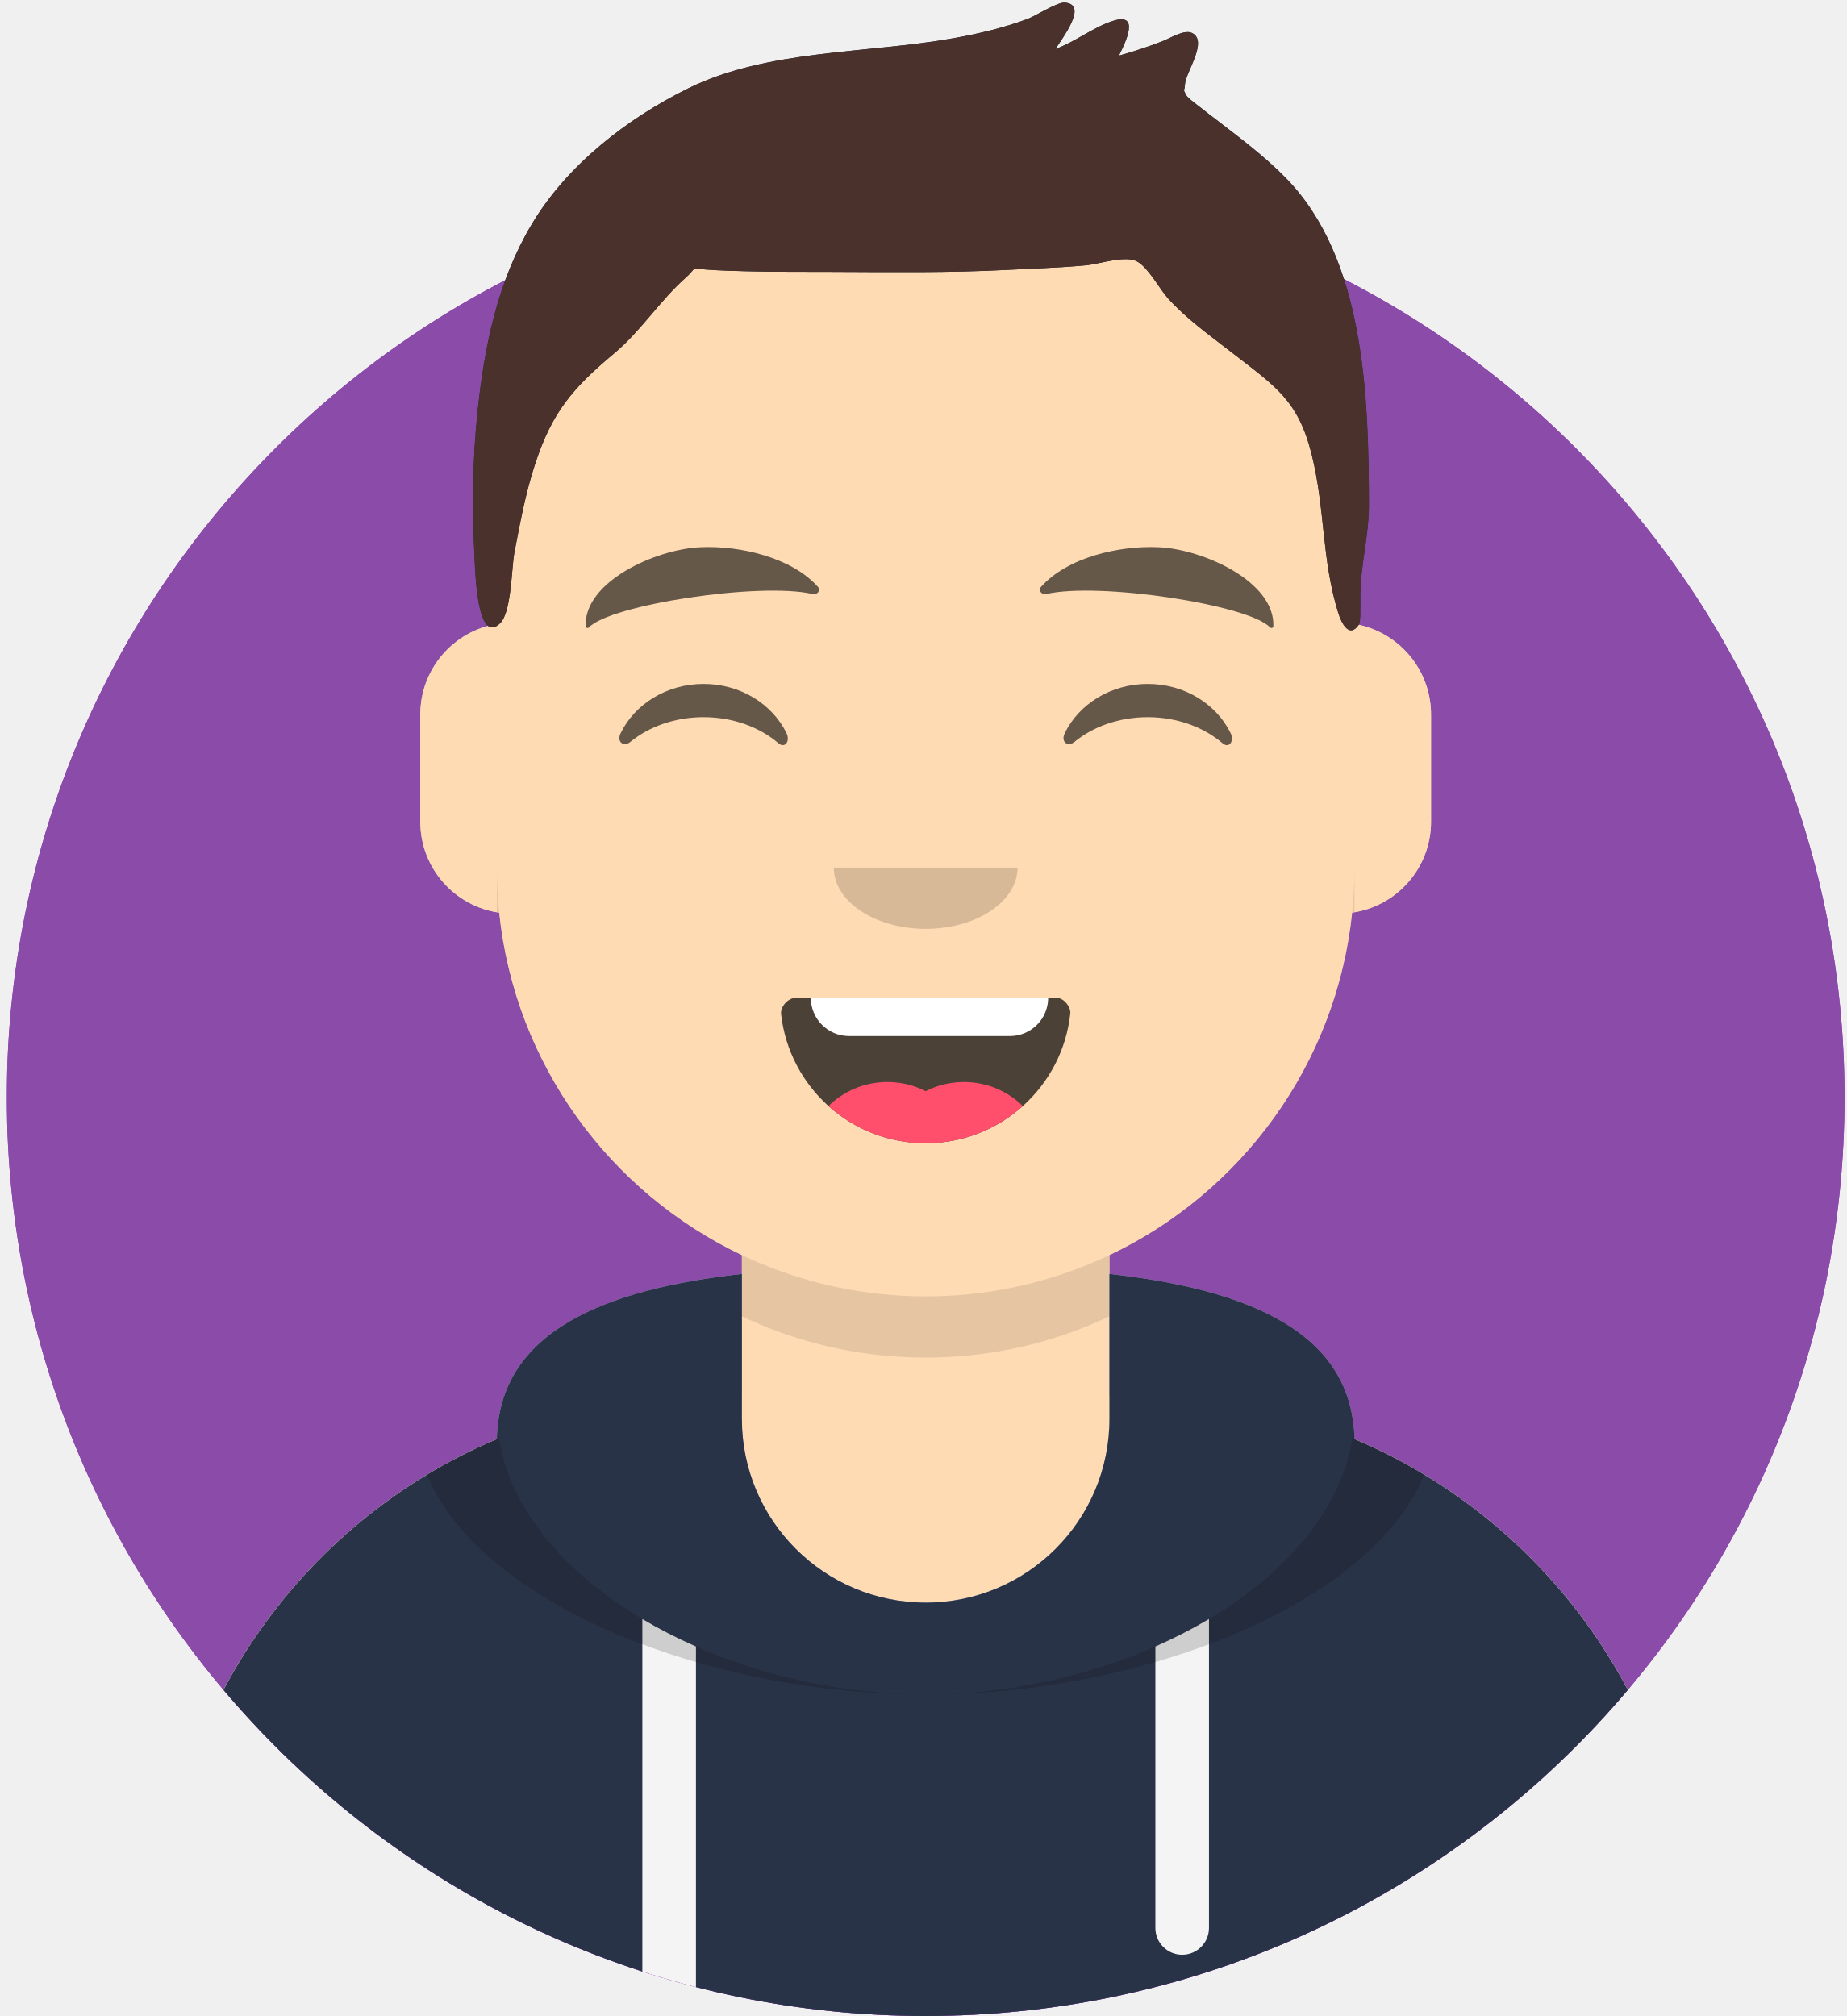
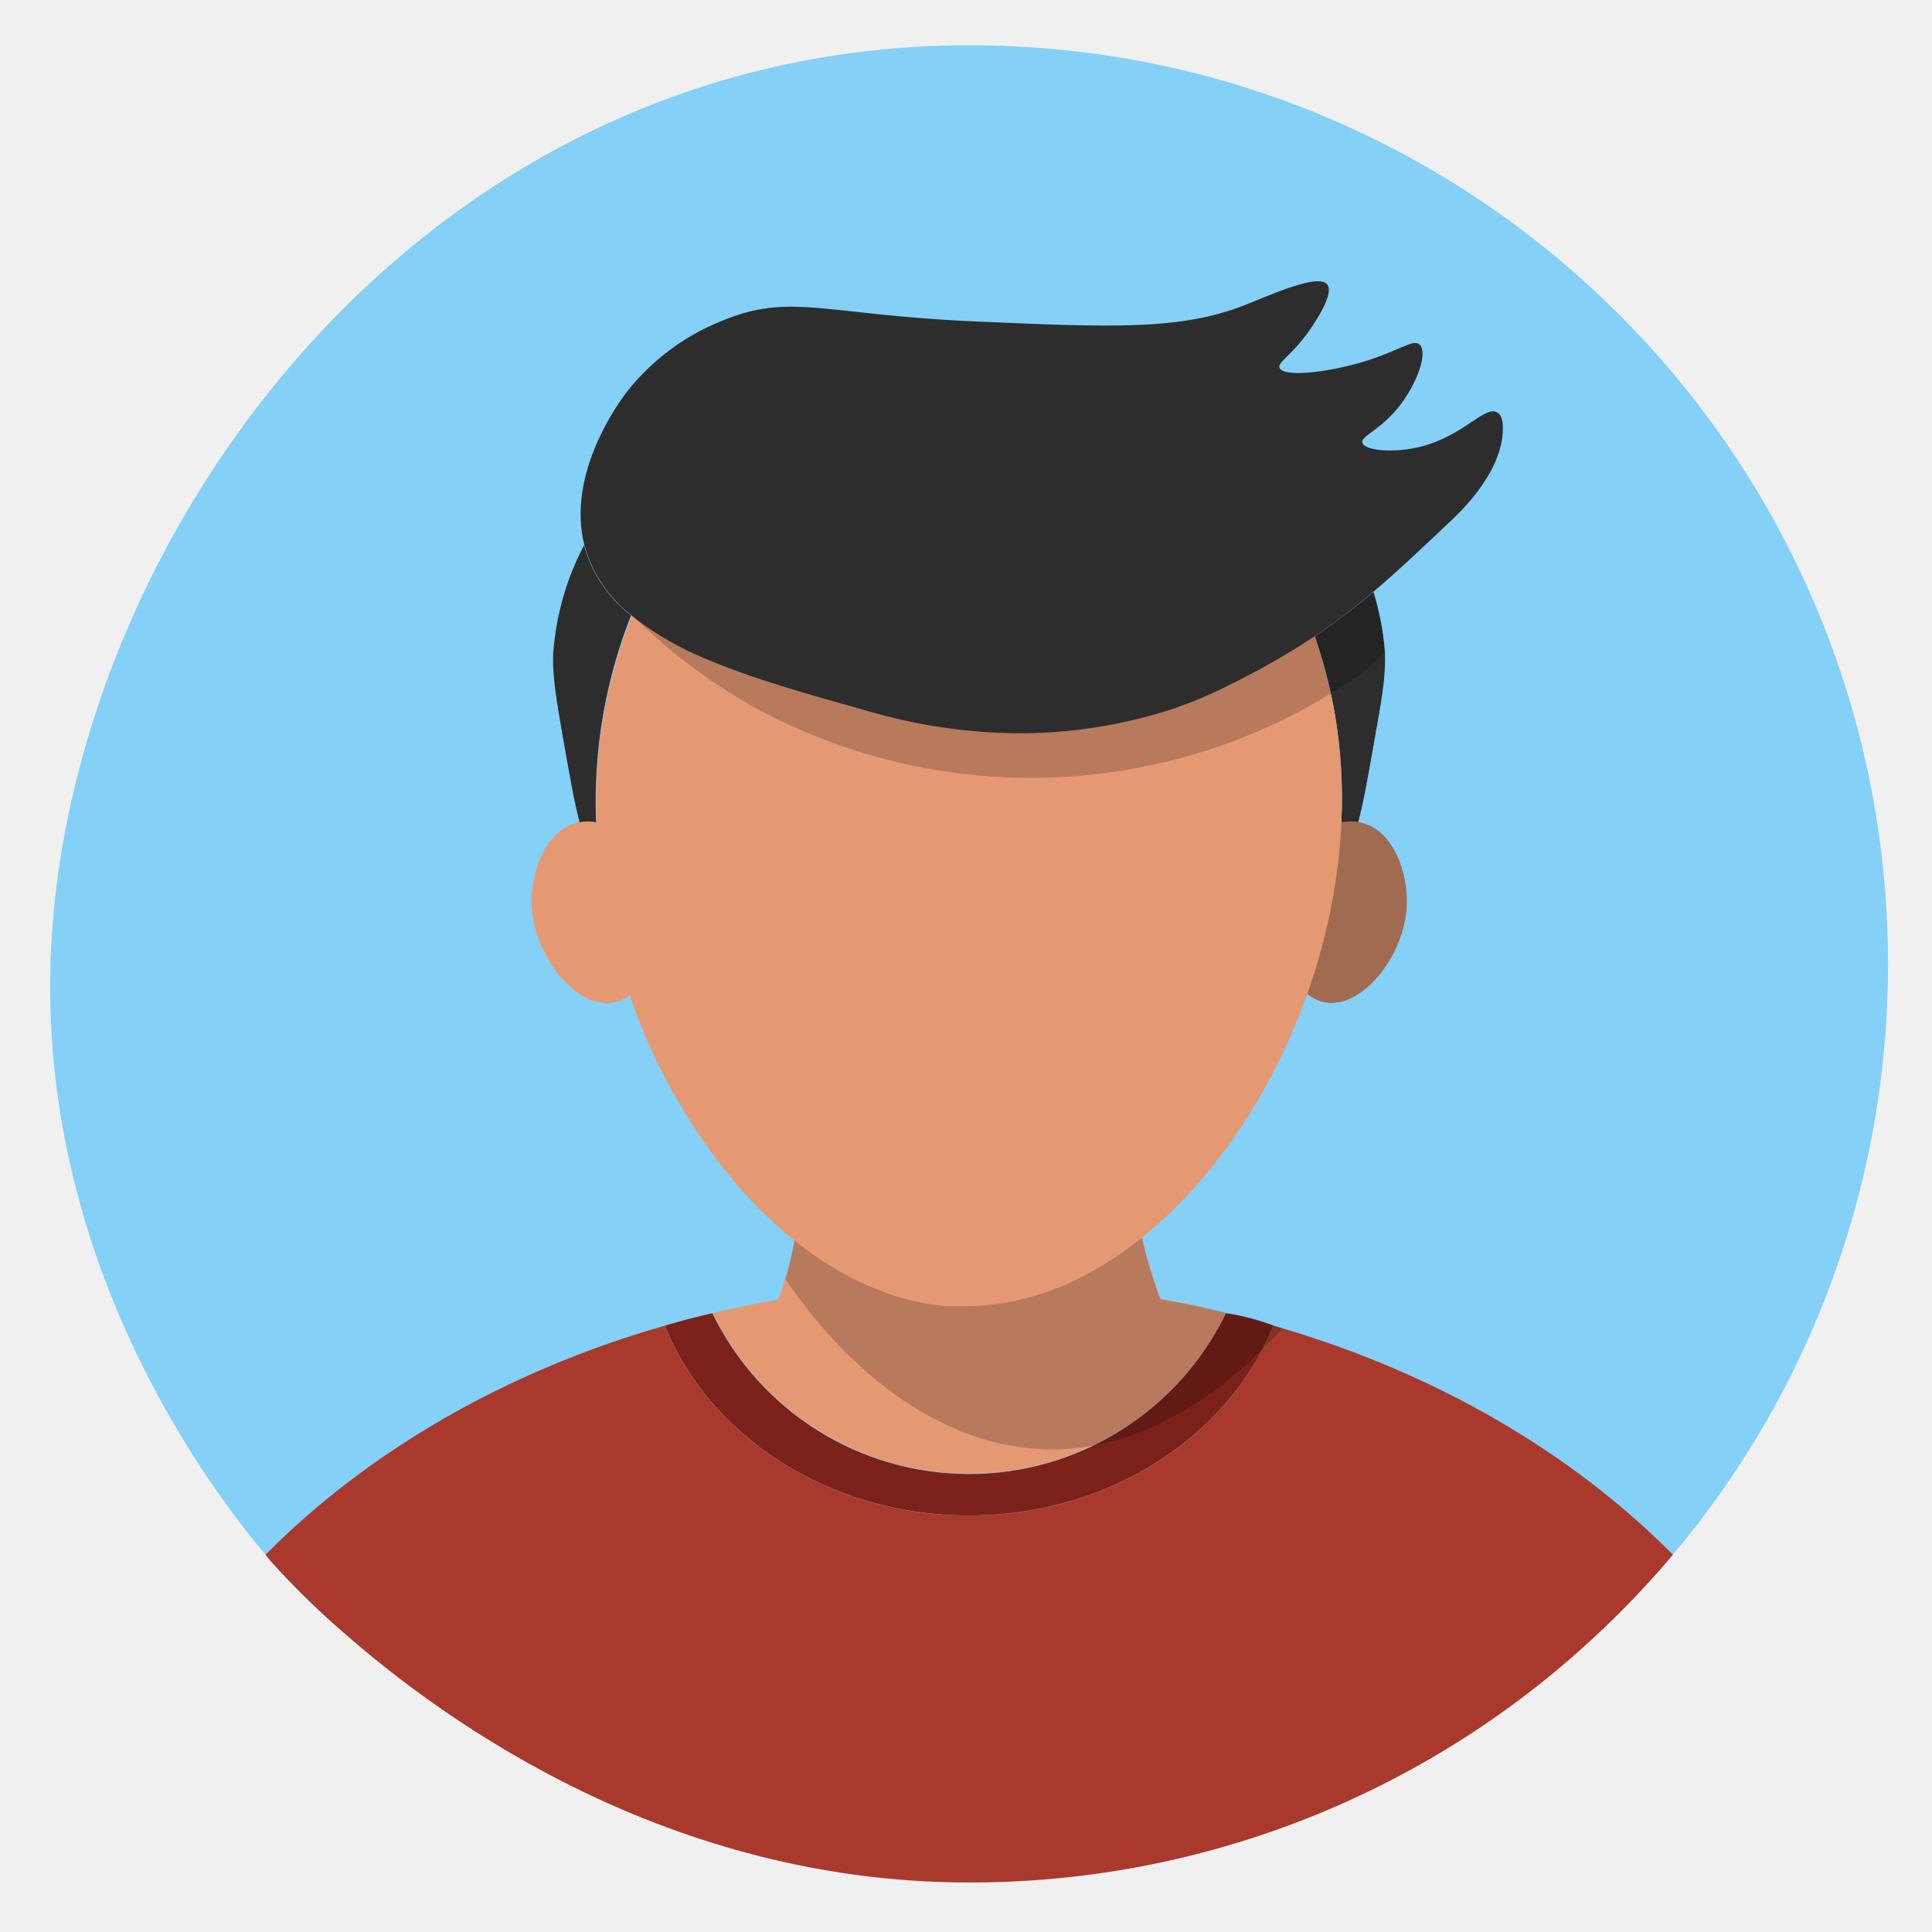
- <svg xmlns="http://www.w3.org/2000/svg" xmlns:xlink="http://www.w3.org/1999/xlink" width="217px" height="237px" viewBox="0 0 217 237" version="1.1">
+ <svg xmlns="http://www.w3.org/2000/svg" width="800px" height="800px" viewBox="0 0 256 256" data-name="Layer 1" id="Layer_1">
  <defs>
-     <circle id="path-1" cx="108" cy="108" r="108" />
-     <path d="M-3.19744231e-14,144 L-3.19744231e-14,-1.42108547e-14 L237.6,-1.42108547e-14 L237.6,144 L226.8,144 C226.8,203.647 178.447,252 118.8,252 C59.153,252 10.8,203.647 10.8,144 L10.8,144 L-3.19744231e-14,144 Z" id="path-3" />
-     <path d="M90,0 C117.835,-5.11323436e-15 140.4,22.565 140.4,50.4 L140.401,55.949 C145.508,56.807 149.4,61.249 149.4,66.6 L149.4,79.2 C149.4,84.647 145.367,89.152 140.125,89.893 C138.265,107.718 127.114,122.78 111.601,130.149 L111.6,146.7 L115.2,146.7 C150.988,146.7 180,175.712 180,211.5 L180,219.6 L0,219.6 L0,211.5 C-4.38277231e-15,175.712 29.012,146.7 64.8,146.7 L68.4,146.7 L68.4,130.15 C52.886,122.78 41.735,107.718 39.875,89.893 C34.633,89.152 30.6,84.647 30.6,79.2 L30.6,66.6 C30.6,61.249 34.492,56.806 39.6,55.949 L39.6,50.4 C39.6,22.565 62.165,5.11323436e-15 90,0 Z" id="path-5" />
-     <path d="M140.401,11.764 C156.691,13.587 169.2,18.597 169.2,31.569 L169.194,31.18 C192.467,41.01 208.8,64.047 208.8,90.9 L208.8,99 L28.8,99 L28.8,90.9 C28.8,64.047 45.133,41.01 68.406,31.18 C68.653,18.496 81.073,13.568 97.2,11.764 L97.2,28.8 C97.2,40.729 106.871,50.4 118.8,50.4 C130.729,50.4 140.4,40.729 140.4,28.8 L140.4,28.8 Z" id="path-7" />
-     <path d="M31.606,13.615 C32.558,22.158 39.803,28.8 48.6,28.8 C57.424,28.8 64.687,22.117 65.603,13.536 C65.676,12.845 64.905,11.7 63.938,11.7 C50.534,11.7 40.264,11.7 33.378,11.7 C32.406,11.7 31.511,12.761 31.606,13.615 Z" id="path-9" />
-     <rect id="path-11" x="0" y="0" width="237.6" height="252" />
-     <path d="M118.135,20.928 C115.651,18.39 112.767,16.236 109.962,14.076 C109.343,13.6 108.715,13.135 108.109,12.641 C107.972,12.528 106.563,11.519 106.394,11.148 C105.988,10.254 106.224,10.95 106.28,9.884 C106.35,8.535 109.1,4.727 107.048,3.854 C106.146,3.47 104.536,4.492 103.67,4.83 C101.977,5.49 100.263,6.054 98.512,6.54 C99.351,4.869 100.95,1.524 97.944,2.419 C95.603,3.116 93.421,4.91 91.068,5.753 C91.847,4.477 94.96,0.523 92.147,0.302 C91.271,0.233 88.724,1.875 87.782,2.226 C84.959,3.275 82.075,3.953 79.111,4.487 C69.033,6.304 57.248,5.786 47.923,10.374 C40.735,13.911 33.636,19.4 29.484,26.389 C25.481,33.125 23.984,40.498 23.146,48.217 C22.532,53.882 22.482,59.738 22.769,65.424 C22.863,67.287 23.073,75.874 25.779,73.273 C27.127,71.978 27.117,66.745 27.457,64.974 C28.133,61.451 28.783,57.911 29.91,54.5 C31.895,48.49 34.238,45.687 39.184,41.547 C42.359,38.89 44.588,35.3 47.625,32.62 C48.99,31.416 47.949,31.542 50.143,31.7 C51.616,31.806 53.097,31.846 54.574,31.885 C57.99,31.974 61.412,31.951 64.829,31.963 C71.711,31.988 78.561,32.085 85.437,31.725 C88.492,31.565 91.556,31.478 94.603,31.195 C96.306,31.038 99.326,29.947 100.728,30.78 C102.01,31.543 103.342,34.034 104.263,35.054 C106.438,37.464 109.032,39.305 111.576,41.282 C116.881,45.403 119.559,46.98 121.17,53.421 C122.775,59.838 122.325,65.791 124.312,72.106 C124.662,73.217 125.586,75.13 126.726,73.415 C126.937,73.096 126.883,71.345 126.883,70.337 C126.883,66.27 127.913,63.218 127.9,59.123 C127.849,46.674 127.447,30.442 118.135,20.928 Z" id="path-13" />
+     <style>.cls-1{fill:#84d0f7;}.cls-2{fill:#aa392d;}.cls-3{fill:#7c211a;}.cls-4{fill:#e59973;}.cls-5{fill:#2d2d2d;}.cls-6{opacity:0.2;}.cls-7{opacity:0.3;}</style>
  </defs>
-   <g id="Website" stroke="none" stroke-width="1" fill="none" fill-rule="evenodd">
-     <g id="mf-avatar" transform="translate(-10, -15)">
-       <g id="Circle" transform="translate(10.8, 36)">
-         <mask id="mask-2" fill="white">
-           <use xlink:href="#path-1" />
-         </mask>
-         <use id="Circle-Background" fill="#972dc2" xlink:href="#path-1" />
-         <g id="🖍-Circle-Color" mask="url(#mask-2)" fill="#8a4ca8">
-           <rect id="🖍Color" x="0" y="0" width="216.445" height="216" />
-         </g>
-       </g>
-       <mask id="mask-4" fill="white">
-         <use xlink:href="#path-3" />
-       </mask>
-       <g id="Mask" />
-       <g id="Avataaar" mask="url(#mask-4)">
-         <g id="Body" transform="translate(28.8, 32.4)">
-           <mask id="mask-6" fill="white">
-             <use xlink:href="#path-5" />
-           </mask>
-           <use fill="#D0C6AC" xlink:href="#path-5" />
-           <g id="Skin/👶🏻-05-Pale" mask="url(#mask-6)" fill="#FFDBB4">
-             <g transform="translate(-28.8, 0)" id="Color">
-               <rect x="0" y="0" width="238.384" height="220.355" />
-             </g>
-           </g>
-           <path d="M39.6,84.6 C39.6,112.435 62.165,135 90,135 C117.835,135 140.4,112.435 140.4,84.6 L140.4,84.6 L140.4,91.8 C140.4,119.635 117.835,142.2 90,142.2 C62.165,142.2 39.6,119.635 39.6,91.8 Z" id="Neck-Shadow" fill-opacity="0.1" fill="#000000" mask="url(#mask-6)" />
-         </g>
-         <g id="Clothing/Hoodie" transform="translate(0, 153)">
-           <mask id="mask-8" fill="white">
-             <use xlink:href="#path-7" />
-           </mask>
-           <use id="Hoodie" fill="#B7C1DB" fill-rule="evenodd" xlink:href="#path-7" />
-           <g id="Color/Palette/Slate" mask="url(#mask-8)" fill="#293347" fill-rule="evenodd">
-             <rect id="🖍Color" x="0" y="0" width="238.491" height="99" />
-           </g>
-           <path d="M91.8,55.565 L91.8,99 L85.5,99 L85.499,52.335 C87.483,53.514 89.592,54.594 91.8,55.565 Z M152.101,52.334 L152.1,88.65 C152.1,90.39 150.69,91.8 148.95,91.8 C147.21,91.8 145.8,90.39 145.8,88.65 L145.801,55.565 C148.009,54.594 150.118,53.513 152.101,52.334 Z" id="Straps" fill="#F4F4F4" fill-rule="evenodd" mask="url(#mask-8)" />
-           <path d="M155.733,11.451 C169.28,14.013 178.65,19.118 178.65,29.077 C178.65,46.818 148.916,61.2 118.8,61.2 C88.684,61.2 58.95,46.818 58.95,29.077 C58.95,19.118 68.32,14.013 81.867,11.451 C73.689,14.466 68.4,19.534 68.4,27.969 C68.4,46.322 93.439,61.2 118.8,61.2 C144.161,61.2 169.2,46.322 169.2,27.969 C169.2,19.71 164.13,14.679 156.241,11.642 Z" id="Shadow" fill-opacity="0.16" fill="#000000" fill-rule="evenodd" mask="url(#mask-8)" />
-         </g>
-         <g id="Face" transform="translate(68.4, 73.8)">
-           <g id="Mouth/Smile" transform="translate(1.8, 46.8)">
-             <mask id="mask-10" fill="white">
-               <use xlink:href="#path-9" />
-             </mask>
-             <use id="Mouth" fill-opacity="0.7" fill="#000000" fill-rule="evenodd" xlink:href="#path-9" />
-             <path d="M39.6,1.8 L58.5,1.8 C60.985,1.8 63,3.815 63,6.3 L63,11.7 C63,14.185 60.985,16.2 58.5,16.2 L39.6,16.2 C37.115,16.2 35.1,14.185 35.1,11.7 L35.1,6.3 C35.1,3.815 37.115,1.8 39.6,1.8 Z" id="Teeth" fill="#FFFFFF" fill-rule="evenodd" mask="url(#mask-10)" />
-             <g id="Tongue" stroke-width="1" fill-rule="evenodd" mask="url(#mask-10)" fill="#FF4F6D">
-               <g transform="translate(34.2, 21.6)">
-                 <circle cx="9.9" cy="9.9" r="9.9" />
-                 <circle cx="18.9" cy="9.9" r="9.9" />
-               </g>
-             </g>
-           </g>
-           <g id="Nose/Default" transform="translate(25.2, 36)" fill="#000000" fill-opacity="0.16">
-             <path d="M14.4,7.2 C14.4,11.176 19.235,14.4 25.2,14.4 L25.2,14.4 C31.165,14.4 36,11.176 36,7.2" id="Nose" />
-           </g>
-           <g id="Eyes/Happy-😁" transform="translate(0, 7.2)" fill="#000000" fill-opacity="0.6">
-             <path d="M14.544,20.203 C16.206,16.784 19.948,14.4 24.298,14.4 C28.632,14.4 32.363,16.767 34.034,20.166 C34.53,21.176 33.824,22.003 33.112,21.39 C30.906,19.494 27.773,18.309 24.298,18.309 C20.931,18.309 17.886,19.421 15.694,21.214 C14.892,21.87 14.058,21.203 14.544,20.203 Z" id="Squint" />
-             <path d="M66.744,20.203 C68.406,16.784 72.148,14.4 76.498,14.4 C80.832,14.4 84.563,16.767 86.234,20.166 C86.73,21.176 86.024,22.003 85.312,21.39 C83.106,19.494 79.973,18.309 76.498,18.309 C73.131,18.309 70.086,19.421 67.894,21.214 C67.092,21.87 66.258,21.203 66.744,20.203 Z" id="Squint" />
-           </g>
-           <g id="Eyebrow/Natural/Default-Natural" fill="#000000" fill-opacity="0.6">
-             <path d="M23.435,5.589 C18.25,6.285 10.164,10.805 10.84,16.036 C10.862,16.207 11.121,16.261 11.233,16.118 C13.471,13.248 30.774,9.033 37.075,9.913 C37.652,9.994 38.032,9.399 37.639,9.027 C34.269,5.845 28.08,4.961 23.435,5.589" id="Eyebrow" transform="translate(24.3, 10.8) rotate(5) translate(-24.3, -10.8) " />
-             <path d="M76.535,5.589 C71.35,6.285 63.264,10.805 63.94,16.036 C63.962,16.207 64.221,16.261 64.333,16.118 C66.571,13.248 83.874,9.033 90.175,9.913 C90.752,9.994 91.132,9.399 90.739,9.027 C87.369,5.845 81.18,4.961 76.535,5.589" id="Eyebrow" transform="translate(77.4, 10.8) scale(-1, 1) rotate(5) translate(-77.4, -10.8) " />
-           </g>
-         </g>
-         <g id="Top">
-           <mask id="mask-12" fill="white">
-             <use xlink:href="#path-11" />
-           </mask>
-           <g id="Mask" />
-           <g mask="url(#mask-12)">
-             <g transform="translate(43, 15)">
-               <mask id="mask-14" fill="white">
-                 <use xlink:href="#path-13" />
-               </mask>
-               <use id="Short-Hair" stroke="none" fill="#1F3140" fill-rule="evenodd" xlink:href="#path-13" />
-               <g id="Color/Hair/Brown-Dark" stroke="none" fill="none" mask="url(#mask-14)" fill-rule="evenodd">
-                 <g transform="translate(-43.1, -15)" fill="#4A312C" id="Color">
-                   <rect x="0" y="0" width="239.107" height="252.406" />
-                 </g>
-               </g>
-             </g>
-           </g>
-         </g>
-       </g>
-     </g>
+   <g data-name="Male 2" id="Male_2">
+     <path class="cls-1" d="M250.17,127.74A121.27,121.27,0,0,1,221.67,206a125.49,125.49,0,0,1-9.28,9.87H45A102.67,102.67,0,0,1,36,207c-.25-.28-.52-.6-.83-1-7-8.33-29.65-37.86-28.48-78.26C8.32,71.77,55.38,6,128.44,6A121.73,121.73,0,0,1,250.17,127.74Z" id="Wallpaper" />
+     <path class="cls-2" d="M221.67,206a123.51,123.51,0,0,1-9.28,9.86,121.38,121.38,0,0,1-84,33.58c-39.58,0-69.22-21-83.4-33.58A107.52,107.52,0,0,1,36,207c-.24-.29-.53-.6-.81-1,13.57-13.69,31.85-24.32,52.89-30.34,5.9,14.66,21.74,25.16,40.32,25.16,17.28,0,32.17-9.06,38.9-22.09.53-1,1-2,1.42-3.07.4.11.64.17,1.15.33C190.46,182.07,208.34,192.57,221.67,206Z" id="Sweater" />
+     <path class="cls-3" d="M168.73,175.65c-.42,1-.89,2.06-1.42,3.07-6.73,13-21.62,22.09-38.9,22.09-18.58,0-34.42-10.5-40.32-25.16l2.66-.74.22-.06s1.78-.47,3.42-.84a37.82,37.82,0,0,0,68.05,0A28,28,0,0,1,168.73,175.65Z" id="Neckband" />
+     <path class="cls-4" d="M162.44,174a37.82,37.82,0,0,1-68,0c1.35-.34,2.7-.62,4.07-.91l1-.2a3.61,3.61,0,0,1,.51-.11c.29-.07.58-.11.86-.18l1.2-.2.91-.18h.09c.35-.86.68-1.79,1-2.81.11-.33.23-.71.34-1.06.39-1.46.68-2.84.88-4.06a40,40,0,0,0,6.89,4.59,5.45,5.45,0,0,1,.53.29c.2.09.42.2.62.31l.76.35c.15.07.31.13.44.2l.38.18.46.2.44.18a1,1,0,0,0,.2.08,4.75,4.75,0,0,0,.54.2c.19.09.42.18.66.27h0c.25.09.47.18.73.26a1.42,1.42,0,0,0,.16.05l.51.18c.27.06.51.15.77.22s.23.06.36.09l.71.2a36,36,0,0,0,4.52.79c.15,0,.31,0,.46.05l.33,0,.62,0,.56,0,.64,0h.55a30.43,30.43,0,0,0,9.71-1.62.07.07,0,0,0,.06,0,1.7,1.7,0,0,0,.36-.11c.8-.27,1.5-.56,2.12-.8l.85-.35.22-.09a38.53,38.53,0,0,0,9.86-6.12c.31,1.38.68,2.84,1.15,4.37.42,1.37.86,2.66,1.3,3.87.38.07.74.12,1.11.2l1.09.2,1.08.2.8.16c.18,0,.36.09.53.11C159.76,173.39,161.11,173.67,162.44,174Z" id="Neck" />
+     <path class="cls-5" d="M80,94.21a67.63,67.63,0,0,0-1,15.25c0,1,.11,2.06.23,3.07,0,.38.06.78.11,1.16-2.11-1.11-3-6-4.63-15.27-1-5.84-1.55-8.77-1.4-12a36.7,36.7,0,0,1,4.08-14.18,17.65,17.65,0,0,0,6.22,9.3A68.92,68.92,0,0,0,80,94.21Z" id="Hairs" />
+     <path class="cls-5" d="M182.06,98.42c-.79,4.52-1.41,8-2.08,10.48-.71,2.7-1.48,4.28-2.61,4.81.17-1.6.31-3.17.37-4.76a66.62,66.62,0,0,0-.93-14.74,65.74,65.74,0,0,0-2.57-9.83s0-.07,0-.09A82.89,82.89,0,0,0,182,78.44a36.33,36.33,0,0,1,1.51,8v0C183.64,89.67,183.1,92.6,182.06,98.42Z" data-name="Hairs" id="Hairs-2" />
+     <path class="cls-6" d="M169.88,176c-.82,1-1.68,1.86-2.57,2.74a53.88,53.88,0,0,1-6.27,5.45,43.5,43.5,0,0,1-9.48,5.39,35.82,35.82,0,0,1-6.6,1.95,31.44,31.44,0,0,1-6.05.53,32.43,32.43,0,0,1-11.58-2.42,5.53,5.53,0,0,1-.65-.28,42.06,42.06,0,0,1-8.3-4.72,59.53,59.53,0,0,1-12.65-12.83c-.58-.77-1.13-1.55-1.69-2.37.11-.33.23-.71.34-1.06.39-1.46.68-2.84.88-4.06q.87.7,1.8,1.38a47,47,0,0,0,5.09,3.21,5.45,5.45,0,0,1,.53.29c.2.09.42.2.62.31l.76.35c.15.07.31.13.44.2l.38.18.46.2.44.18a1,1,0,0,0,.2.08l.54.2.66.27h0l.73.26a1.42,1.42,0,0,0,.16.05l.51.18c.27.06.51.15.77.22s.23.06.36.09l.71.2a31.19,31.19,0,0,0,4.52.79c.15,0,.31,0,.46.05l.33,0,.62,0,.56,0,.64,0h.55a31.73,31.73,0,0,0,9.71-1.62.07.07,0,0,0,.06,0,1.7,1.7,0,0,0,.36-.11c.66-.22,1.31-.47,1.95-.73l.2-.07.82-.35.22-.09a46.11,46.11,0,0,0,8.24-4.88c.55-.39,1.08-.82,1.62-1.24.31,1.38.68,2.84,1.15,4.37.42,1.37.86,2.66,1.3,3.87.38.07.74.12,1.11.2l1.09.2,1.08.2.8.16c.18,0,.36.09.53.11,1.38.29,2.73.57,4.06.91,2.12.48,4.23,1,6.29,1.64Z" id="NeckShadow" />
+     <path class="cls-4" d="M186.42,119.8c-.16,5.18-3.47,10.43-7.18,12.36a7,7,0,0,1-1.57.6.53.53,0,0,1-.12,0,4.85,4.85,0,0,1-2,.06,5,5,0,0,1-2-.88l-.28-.2a7.82,7.82,0,0,1-1.12-1.11c-2.67-3.22-3.76-9.26-2-14.08a14.64,14.64,0,0,1,3.23-5,9,9,0,0,1,4.42-2.59,5.86,5.86,0,0,1,2.36,0C184.52,109.81,186.55,115.46,186.42,119.8Z" id="RightEar" />
+     <path class="cls-7" d="M186.41,119.8c-.15,5.18-3.46,10.43-7.17,12.36a7,7,0,0,1-1.57.6.53.53,0,0,1-.12,0,4.85,4.85,0,0,1-2,.06,5,5,0,0,1-2-.88l-.28-.2a7.82,7.82,0,0,1-1.12-1.11c-2.67-3.22-3.76-9.26-2-14.08a14.64,14.64,0,0,1,3.23-5,9,9,0,0,1,4.42-2.59,5.86,5.86,0,0,1,2.36,0C184.52,109.81,186.55,115.46,186.41,119.8Z" id="RightEarShadow" />
+     <path class="cls-4" d="M84.71,130.66a7.53,7.53,0,0,1-1.4,1.32,5.11,5.11,0,0,1-2,.87,4.85,4.85,0,0,1-2-.06l-.12,0a6.85,6.85,0,0,1-1.57-.6c-3.71-1.93-7-7.18-7.18-12.36-.13-4.34,1.9-10,6.3-10.87,2.51-.5,4.9.71,6.79,2.6a14.64,14.64,0,0,1,3.23,5C88.47,121.4,87.38,127.44,84.71,130.66Z" id="LeftEar" />
+     <path class="cls-4" d="M177.74,109c-.06,1.59-.2,3.16-.37,4.76a80,80,0,0,1-4.17,18c-4.65,13.07-12.47,24.66-21.88,32.23-.54.42-1.07.85-1.62,1.24a46.11,46.11,0,0,1-8.24,4.88l-.22.09-.82.35-.2.07c-.64.26-1.29.51-1.95.73a1.7,1.7,0,0,1-.36.11.07.07,0,0,1-.06,0,31.73,31.73,0,0,1-9.71,1.62h-.55l-.64,0-.56,0-.62,0-.33,0c-.15,0-.31,0-.46-.05a31.19,31.19,0,0,1-4.52-.79l-.71-.2c-.13,0-.24-.07-.36-.09s-.5-.16-.77-.22l-.51-.18a1.42,1.42,0,0,1-.16-.05l-.73-.26h0l-.66-.27-.54-.2a1,1,0,0,1-.2-.08l-.44-.18-.46-.2-.38-.18c-.13-.07-.29-.13-.44-.2l-.76-.35c-.2-.11-.42-.22-.62-.31a5.45,5.45,0,0,0-.53-.29,47,47,0,0,1-5.09-3.21q-.93-.68-1.8-1.38a57.31,57.31,0,0,1-8.57-8.5,78.36,78.36,0,0,1-13.62-25,80.16,80.16,0,0,1-3.7-17.1c-.05-.38-.09-.78-.11-1.16-.12-1-.18-2-.23-3.07a67.63,67.63,0,0,1,1-15.25,68.92,68.92,0,0,1,3.63-12.67c.67-1.75,1.42-3.5,2.24-5.22a65.31,65.31,0,0,1,17-22.42c.31-.27.62-.51.93-.75a39.77,39.77,0,0,1,24.42-8.87c9.74,0,18.38,3.7,25.6,9.6a58.37,58.37,0,0,1,10.22,10.87,74.08,74.08,0,0,1,8.61,15.46c.53,1.38,1.07,2.71,1.53,4.08,0,0,0,.07,0,.09a65.74,65.74,0,0,1,2.57,9.83A66.62,66.62,0,0,1,177.74,109Z" id="Head" />
+     <path class="cls-6" d="M183.46,86.42v0a25.11,25.11,0,0,1-3.41,3c-.09.09-.56.4-1.15.82-1,.64-2,1.29-3,1.91a75.2,75.2,0,0,1-13.38,6.4,76.62,76.62,0,0,1-61.9-4.45c-2.23-1.22-4.4-2.55-6.49-4-.71-.49-1.39-1-2.08-1.48a63.9,63.9,0,0,1-5.27-4.28c-.8-.71-1.6-1.44-2.35-2.19a40.74,40.74,0,0,0,8.75,5c6.45,2.84,14.13,5,21.6,7a73.38,73.38,0,0,0,19.87,3,65.73,65.73,0,0,0,20-3,55.76,55.76,0,0,0,8.55-3.57c1.31-.64,2.62-1.35,4-2.08,2.61-1.42,4.89-2.79,7-4.23a82.7,82.7,0,0,0,7.64-5.78A32.67,32.67,0,0,1,183.46,86.42Z" id="HairsShadow" />
+     <path class="cls-5" d="M199.14,56.84c-.06,5.59-5.31,10.68-6.84,12.12-3.92,3.72-7.16,6.78-10.35,9.48l-.09.07a82.7,82.7,0,0,1-7.64,5.78c-2.13,1.44-4.41,2.81-7,4.23-1.35.73-2.66,1.44-4,2.08a55.76,55.76,0,0,1-8.55,3.57,65.73,65.73,0,0,1-20,3,73.38,73.38,0,0,1-19.87-3c-7.47-2.09-15.15-4.21-21.6-7a40.74,40.74,0,0,1-8.75-5l0,0c-.27-.23-.53-.42-.8-.65a17.65,17.65,0,0,1-6.22-9.3v0C75.05,62.78,81.94,53.41,83,52a30.27,30.27,0,0,1,12.45-9.4c9.32-3.94,13.64-.86,33.91,0,18,.78,27,1.18,35.53-2.15,3.44-1.35,9.86-4.32,11-2.72.91,1.28-1.73,5.09-2.35,6-2.32,3.34-4.27,4.25-4,5,.51,1.28,6.14.66,10.83-.71,5-1.46,6.87-3.19,7.75-2.35,1.2,1.13-.59,6-3.61,9.2-2.17,2.32-4.18,3-4,3.78.29,1.07,4.16,1.44,7.75.53,5.67-1.41,8.55-5.56,10.15-4.51C198.85,54.94,199.16,55.52,199.14,56.84Z" data-name="Hairs" id="Hairs-3" />
  </g>
</svg>
